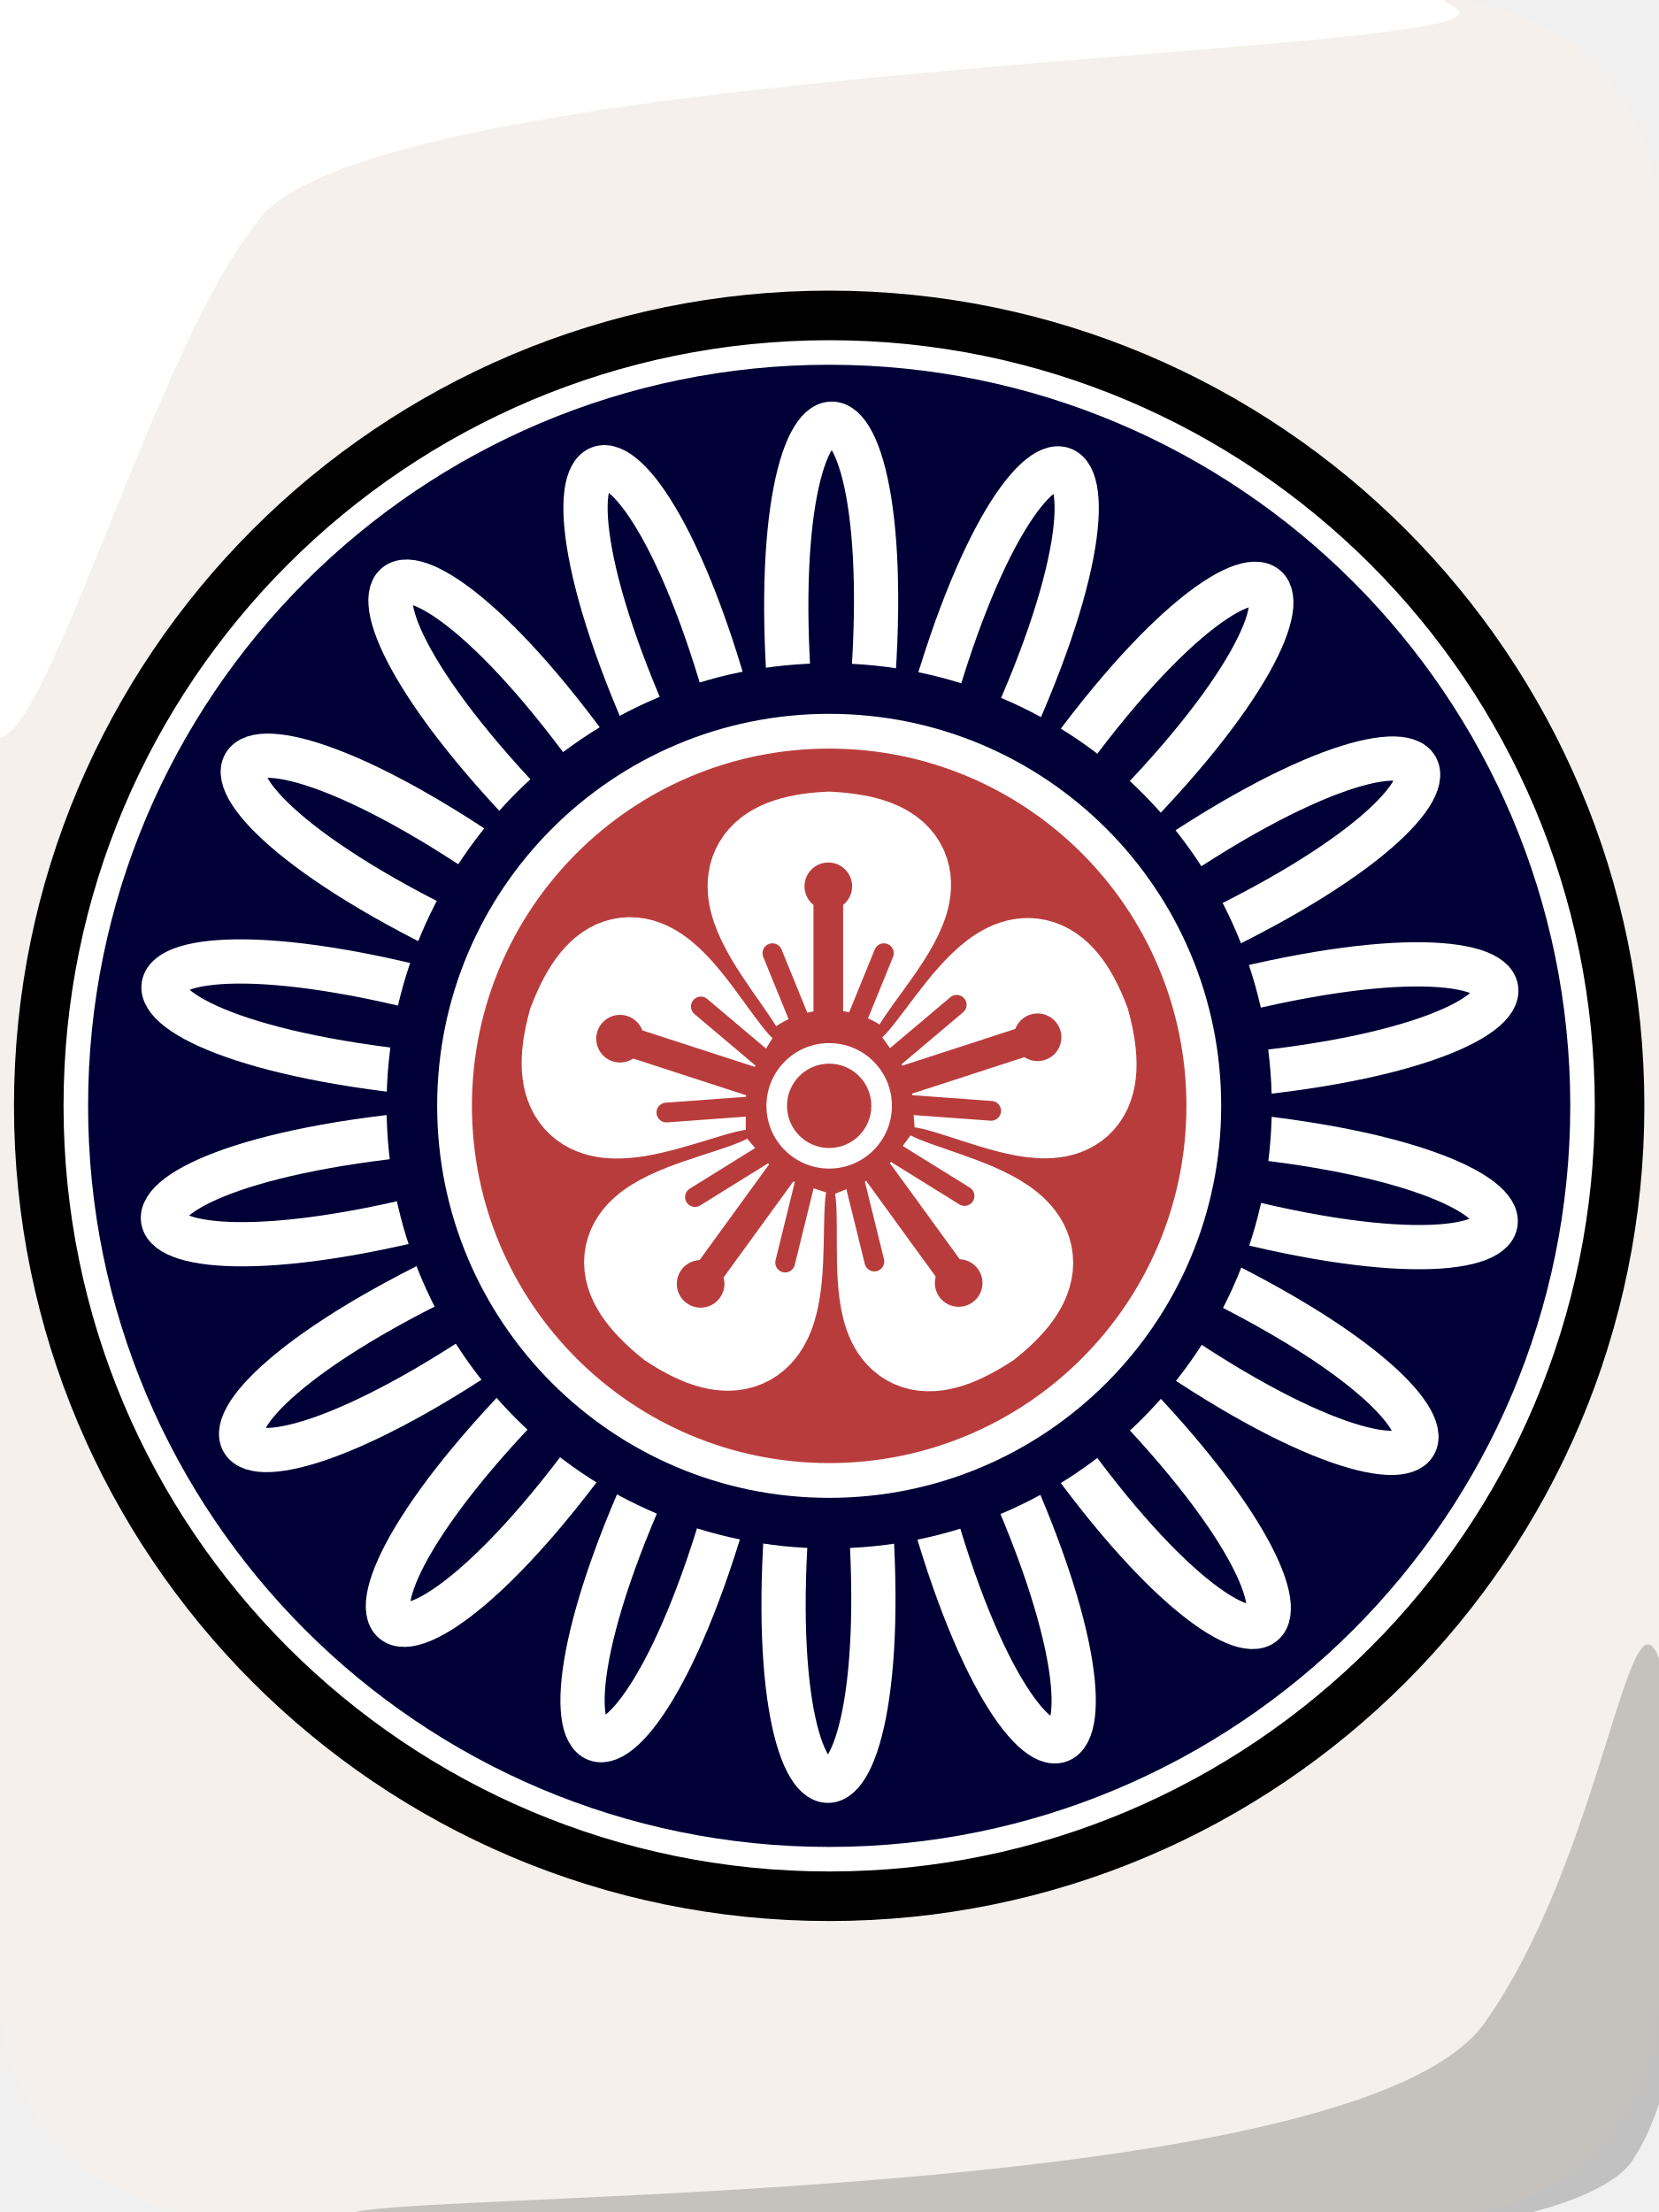
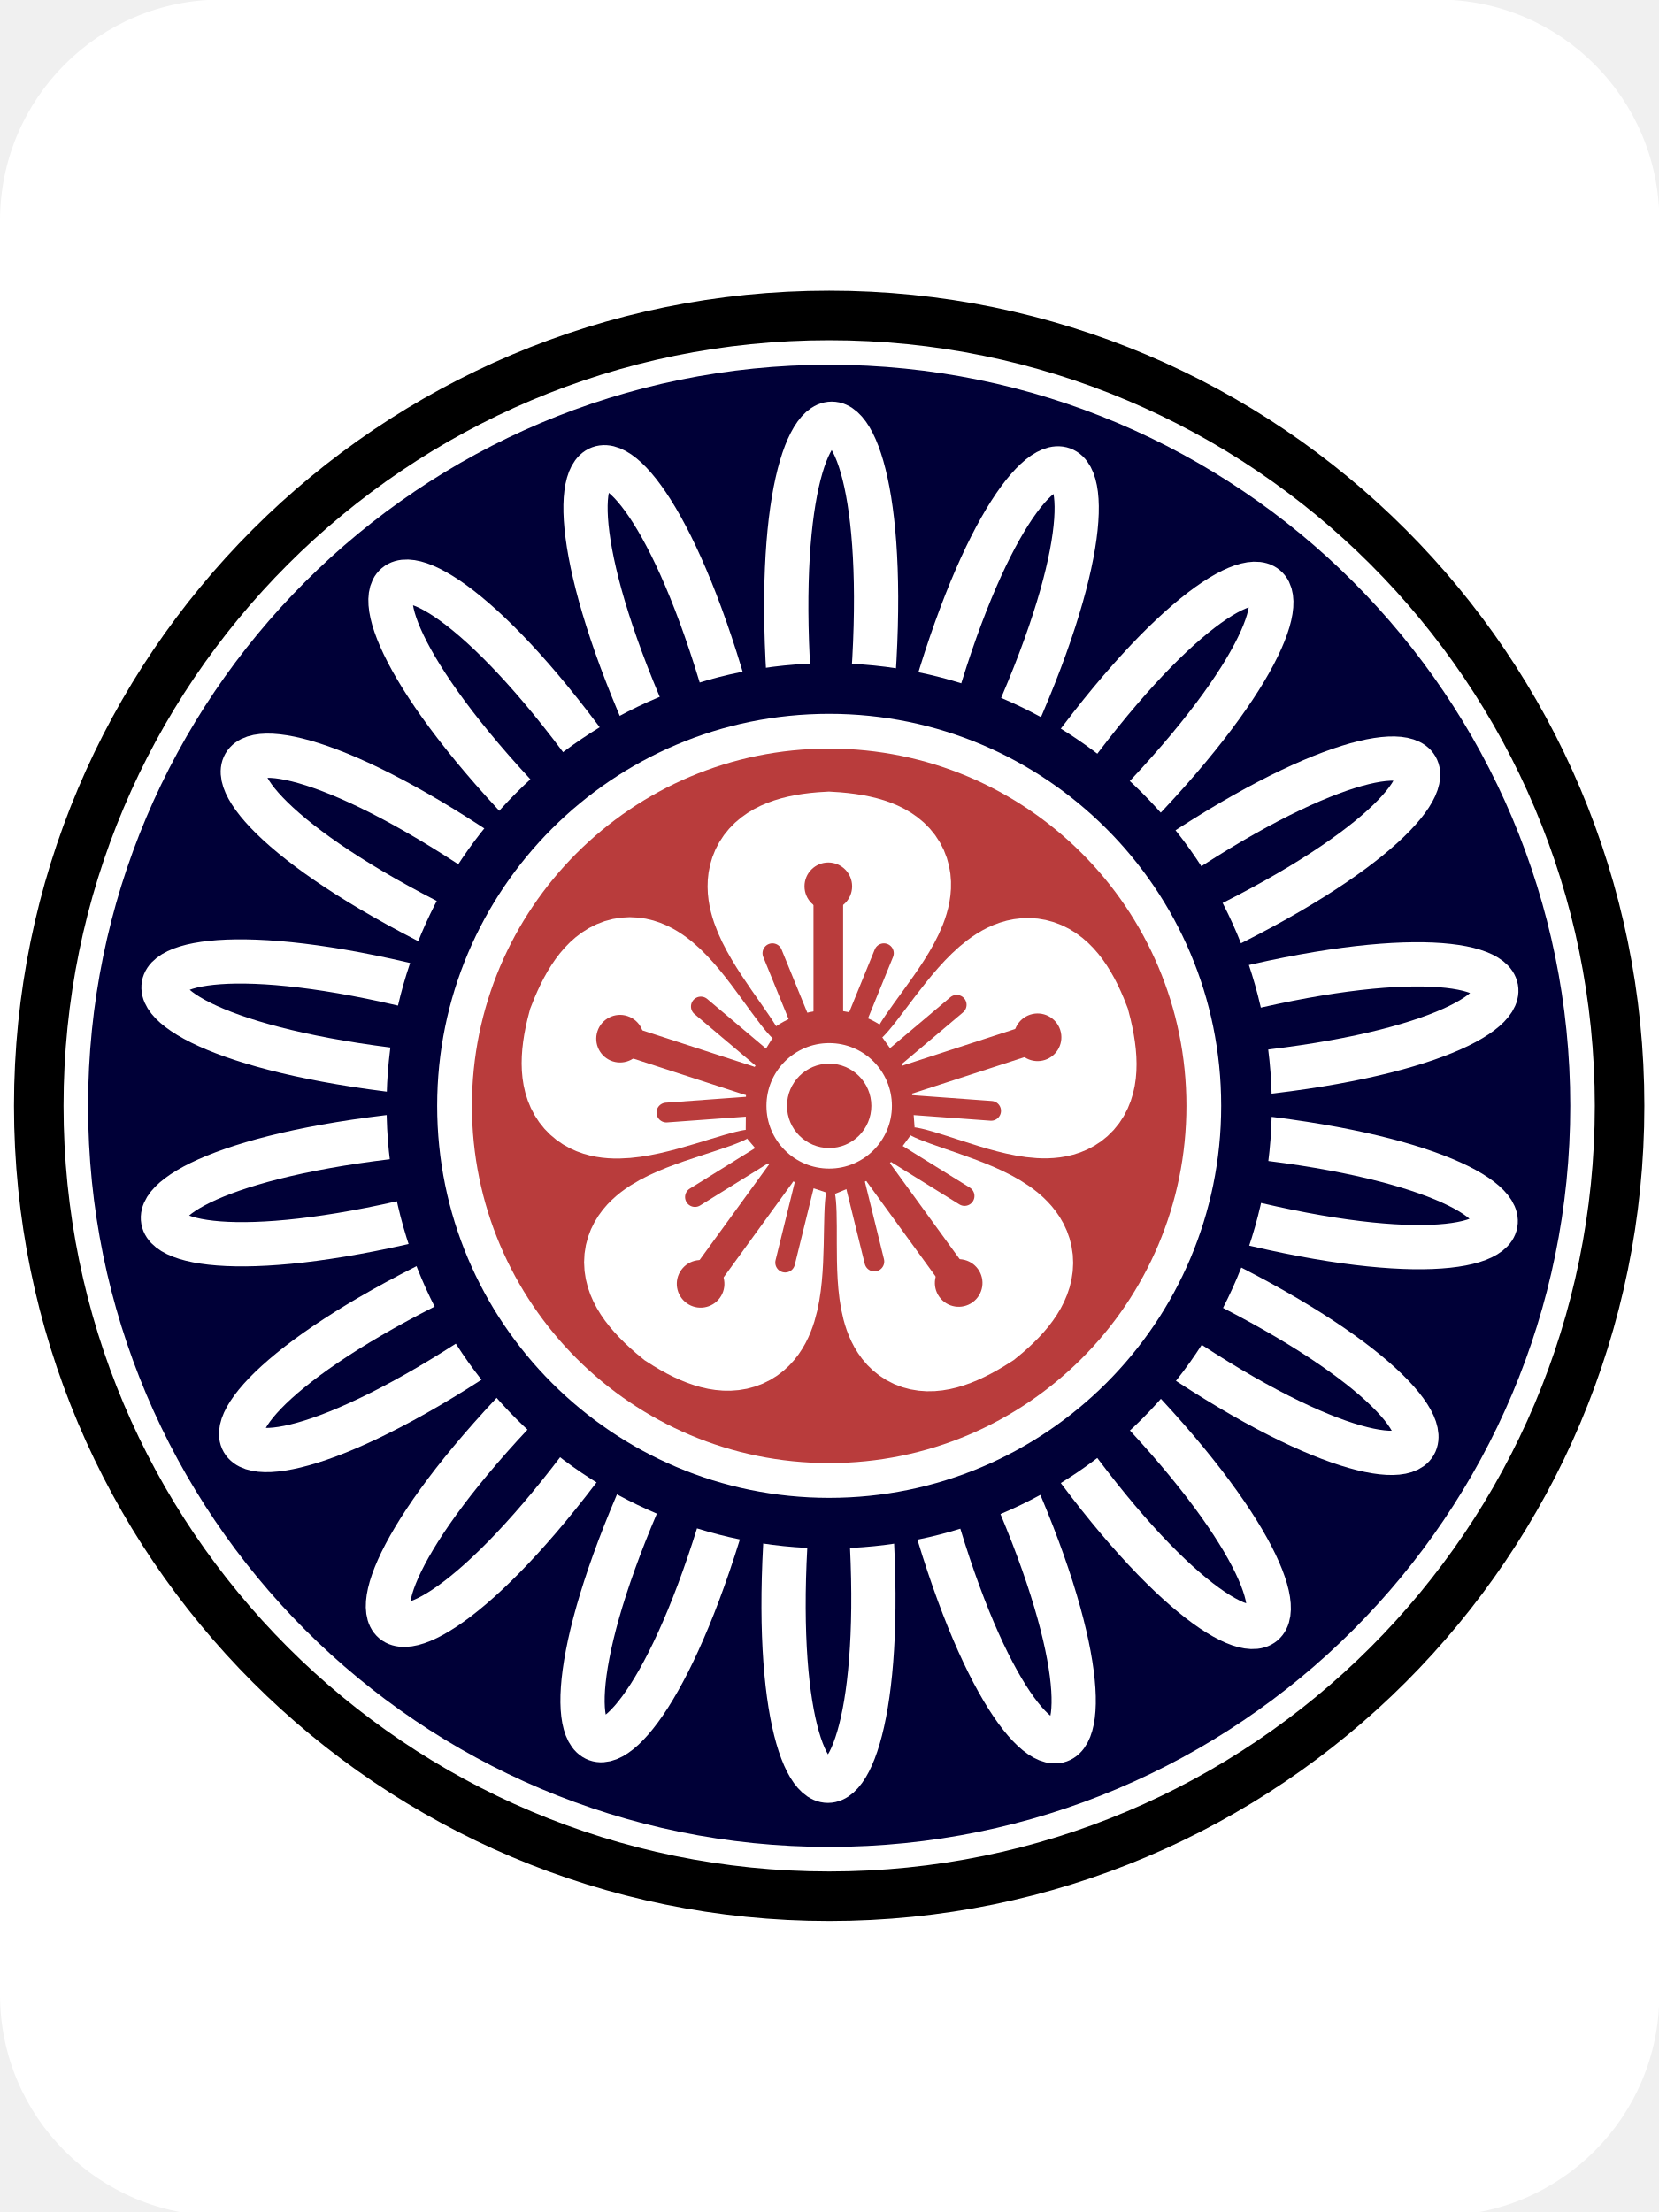
<svg xmlns="http://www.w3.org/2000/svg" xmlns:xlink="http://www.w3.org/1999/xlink" width="300" height="400">
-   <g transform="translate(0 -652.362)">
-     <rect width="300.059" height="400.778" y="652.284" ry="40" style="opacity:1;fill:#f5f0eb;fill-opacity:1;fill-rule:nonzero;stroke:none;stroke-width:10;stroke-linecap:butt;stroke-linejoin:round;stroke-miterlimit:4;stroke-dasharray:none;stroke-dashoffset:0;stroke-opacity:1" />
-     <path d="M-4.769 775.071c-4.881-33.076-12.077-100.834 3.49-123.007 20.277-26.12 234.78-20.433 264.593 1.846 12.9 8.739-192.964 9.211-216.215 37.835C24.391 719.112.651 818.187-4.769 775.07Z" mask="url(#b)" style="fill:#fff;fill-opacity:1;fill-rule:evenodd;stroke:none;stroke-width:1px;stroke-linecap:butt;stroke-linejoin:miter;stroke-opacity:1;filter:url(#a)" />
-     <path d="M151.736 1025.018c-3.327-9.314-10.249-68.454 5.318-90.627 20.277-26.12 219.436-16.458 231.555-9.932 11.074 5.317-178.604.06-204.851 34.867-21.594 30-26.501 82.178-32.022 65.692z" mask="url(#c)" style="fill:#000;fill-opacity:.196;fill-rule:evenodd;stroke:none;stroke-width:1px;stroke-linecap:butt;stroke-linejoin:miter;stroke-opacity:1;filter:url(#a)" transform="rotate(180 225.969 988.943)" />
-   </g>
+   <rect width="300.059" height="400.778" y="652.284" ry="40" style="opacity:1;fill:#fff;fill-opacity:1;fill-rule:nonzero;stroke:none;stroke-width:10;stroke-linecap:butt;stroke-linejoin:round;stroke-miterlimit:4;stroke-dasharray:none;stroke-dashoffset:0;stroke-opacity:1" transform="translate(0 -652.362)" />
  <g transform="matrix(.89332 0 0 .89332 -207.387 -311.331)">
    <circle cx="400" cy="572.362" r="160" style="opacity:1;fill:#fff;fill-opacity:1;fill-rule:nonzero;stroke:#000;stroke-width:10.033;stroke-linecap:butt;stroke-linejoin:round;stroke-miterlimit:4;stroke-dasharray:none;stroke-dashoffset:0;stroke-opacity:1" />
    <circle cx="400" cy="572.362" r="145" style="opacity:1;fill:#000037;fill-opacity:1;fill-rule:nonzero;stroke:#000037;stroke-width:10.033;stroke-linecap:butt;stroke-linejoin:round;stroke-miterlimit:4;stroke-dasharray:none;stroke-dashoffset:0;stroke-opacity:1" />
    <g transform="translate(.354)">
      <path id="a" d="M392.327 496.48c-8.272-82.935 24.083-82.938 15.288 0" style="fill:none;fill-rule:evenodd;stroke:#fff;stroke-width:8.955;stroke-linecap:round;stroke-linejoin:miter;stroke-miterlimit:4;stroke-dasharray:none;stroke-opacity:1" />
      <g transform="translate(-31 -64.5)">
        <use xlink:href="#a" width="100%" height="100%" transform="rotate(20 230.025 691.537)" />
        <use xlink:href="#a" width="100%" height="100%" transform="rotate(40 325.532 646.348)" />
        <use xlink:href="#a" width="100%" height="100%" transform="rotate(60 358.702 630.653)" />
        <use xlink:href="#a" width="100%" height="100%" transform="rotate(80 376.35 622.303)" />
        <use xlink:href="#a" width="100%" height="100%" transform="rotate(100 387.87 616.852)" />
        <use xlink:href="#a" width="100%" height="100%" transform="rotate(120 396.42 612.807)" />
        <use xlink:href="#a" width="100%" height="100%" transform="rotate(140 403.39 609.509)" />
        <use xlink:href="#a" width="100%" height="100%" transform="rotate(160 409.52 606.608)" />
        <use xlink:href="#a" width="100%" height="100%" transform="rotate(180 415.28 603.883)" />
        <use xlink:href="#a" width="100%" height="100%" transform="rotate(-160 421.04 601.158)" />
        <use xlink:href="#a" width="100%" height="100%" transform="rotate(-140 427.17 598.258)" />
        <use xlink:href="#a" width="100%" height="100%" transform="rotate(-120 434.14 594.96)" />
        <use xlink:href="#a" width="100%" height="100%" transform="rotate(-100 442.69 590.914)" />
        <use xlink:href="#a" width="100%" height="100%" transform="rotate(-80 454.21 585.464)" />
        <use xlink:href="#a" width="100%" height="100%" transform="rotate(-60 471.859 577.113)" />
        <use xlink:href="#a" width="100%" height="100%" transform="rotate(-40 505.028 561.419)" />
        <use xlink:href="#a" width="100%" height="100%" transform="rotate(-20 600.536 516.23)" />
      </g>
    </g>
    <circle cx="400" cy="572.362" r="84.474" style="opacity:1;fill:#fff;fill-opacity:1;fill-rule:nonzero;stroke:#000037;stroke-width:10.24;stroke-linecap:butt;stroke-linejoin:round;stroke-miterlimit:4;stroke-dasharray:none;stroke-dashoffset:0;stroke-opacity:1" />
    <circle cx="400" cy="572.362" r="72.315" style="opacity:1;fill:#b93c3c;fill-opacity:1;fill-rule:nonzero;stroke:none;stroke-width:12;stroke-linecap:round;stroke-linejoin:round;stroke-miterlimit:4;stroke-dasharray:none;stroke-dashoffset:0;stroke-opacity:1" />
    <g id="c" transform="translate(-.177 .088)">
      <path d="M401.332 554.245c-3.146-9.94-29.568-32.568-1.223-34.015 29.37 1.6.872 23.529-1.718 34.178" style="fill:none;fill-rule:evenodd;stroke:#fff;stroke-width:23.11;stroke-linecap:butt;stroke-linejoin:miter;stroke-miterlimit:4;stroke-dasharray:none;stroke-opacity:1" />
      <path d="M400 555.191v-25.657" style="fill:none;fill-rule:evenodd;stroke:#b93c3c;stroke-width:6;stroke-linecap:round;stroke-linejoin:round;stroke-miterlimit:4;stroke-dasharray:none;stroke-opacity:1" />
      <circle cx="400" cy="527.834" r="4.819" style="opacity:1;fill:#b93c3c;fill-opacity:1;fill-rule:nonzero;stroke:none;stroke-width:3;stroke-linecap:round;stroke-linejoin:round;stroke-miterlimit:4;stroke-dasharray:none;stroke-dashoffset:0;stroke-opacity:1" />
      <path id="b" d="m404.688 557.487 6.565-16.11" style="fill:none;fill-rule:evenodd;stroke:#b93c3c;stroke-width:4;stroke-linecap:round;stroke-linejoin:miter;stroke-miterlimit:4;stroke-dasharray:none;stroke-opacity:1" />
      <use xlink:href="#b" width="100%" height="100%" transform="matrix(-1 0 0 1 799.938 0)" />
    </g>
    <circle cx="400" cy="572.362" r="16.035" style="opacity:1;fill:#fff;fill-opacity:1;fill-rule:nonzero;stroke:#b93c3c;stroke-width:6.67;stroke-linecap:round;stroke-linejoin:round;stroke-miterlimit:4;stroke-dasharray:none;stroke-dashoffset:0;stroke-opacity:1" />
    <circle cx="400" cy="572.362" r="8.537" style="opacity:1;fill:#b93c3c;fill-opacity:1;fill-rule:nonzero;stroke:none;stroke-width:6;stroke-linecap:round;stroke-linejoin:round;stroke-miterlimit:4;stroke-dasharray:none;stroke-dashoffset:0;stroke-opacity:1" />
    <use xlink:href="#c" id="d" width="100%" height="100%" x="0" y="0" transform="rotate(-72 399.973 572.358)" />
    <use xlink:href="#d" id="e" width="100%" height="100%" x="0" y="0" transform="rotate(-72 399.973 572.358)" />
    <use xlink:href="#e" id="f" width="100%" height="100%" x="0" y="0" transform="rotate(-72 399.973 572.358)" />
    <use xlink:href="#f" width="100%" height="100%" transform="rotate(-72 399.973 572.358)" />
  </g>
</svg>
